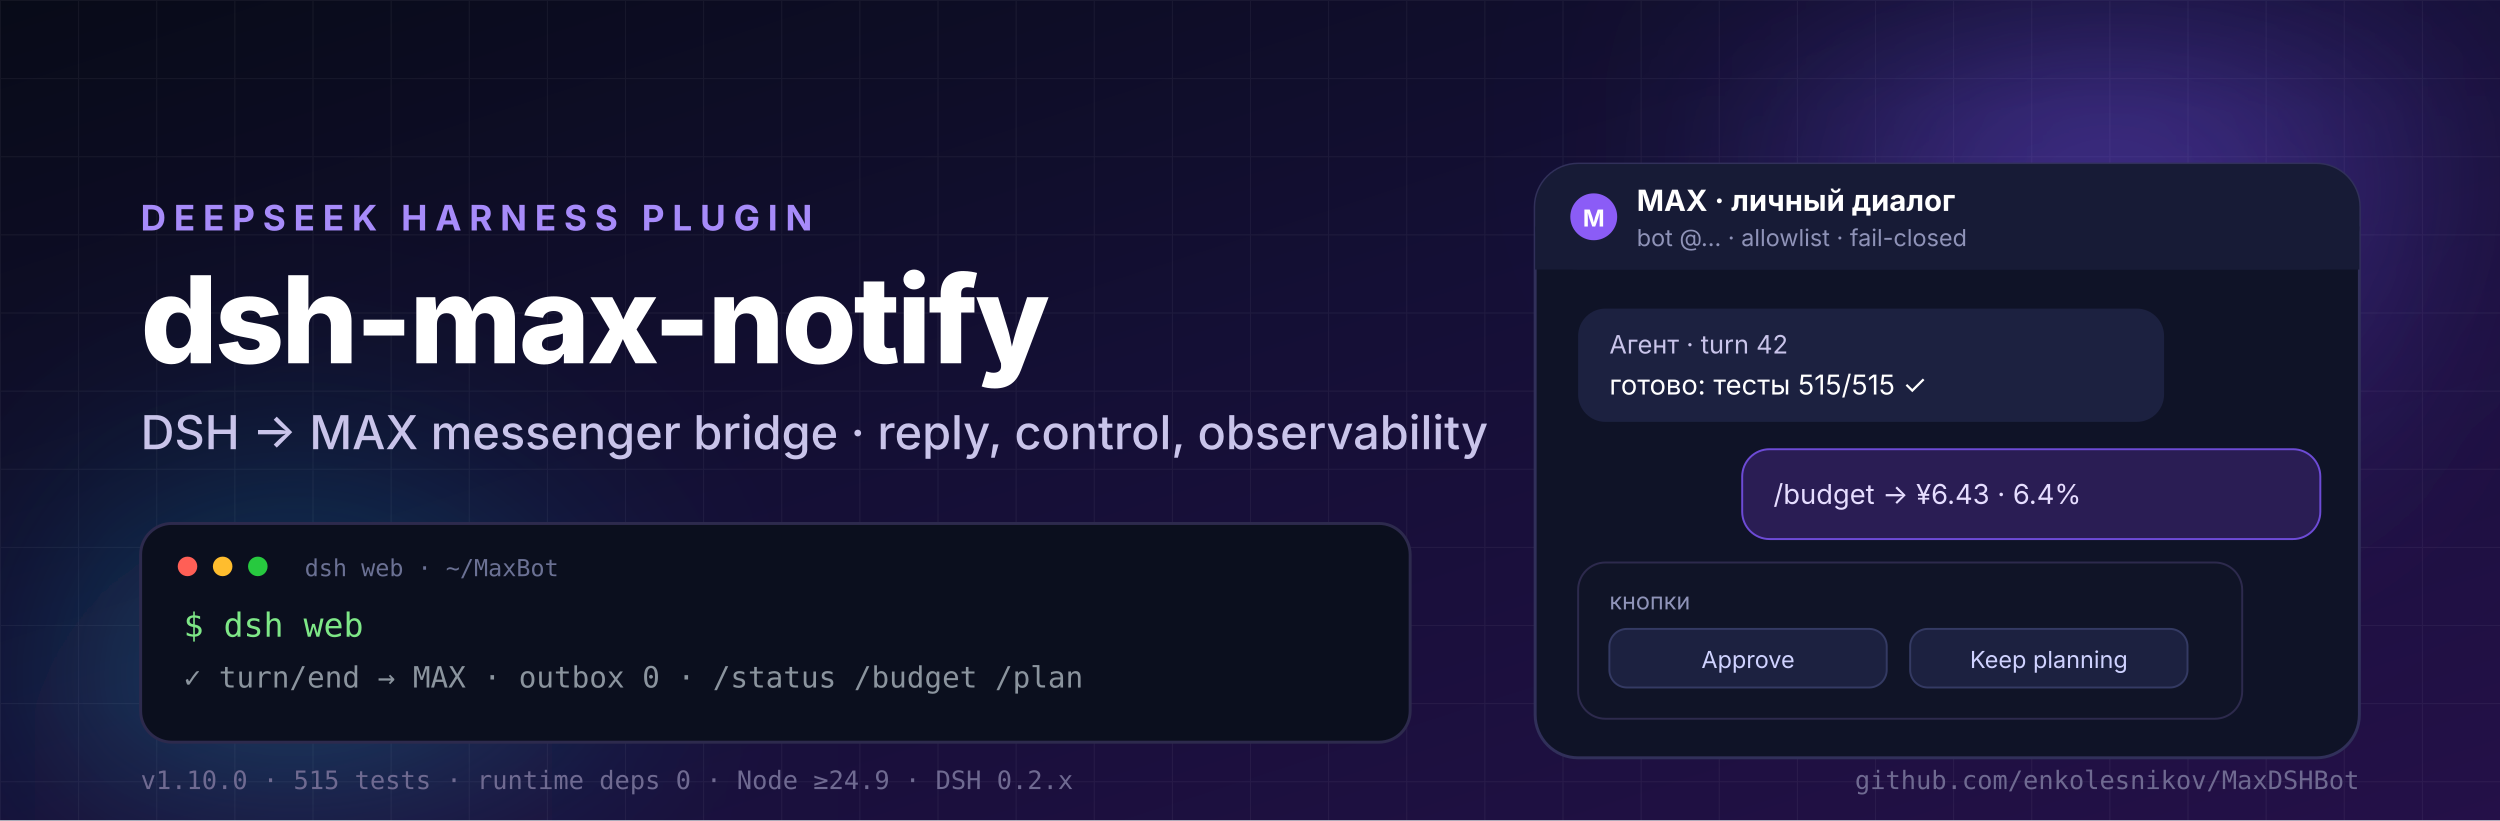
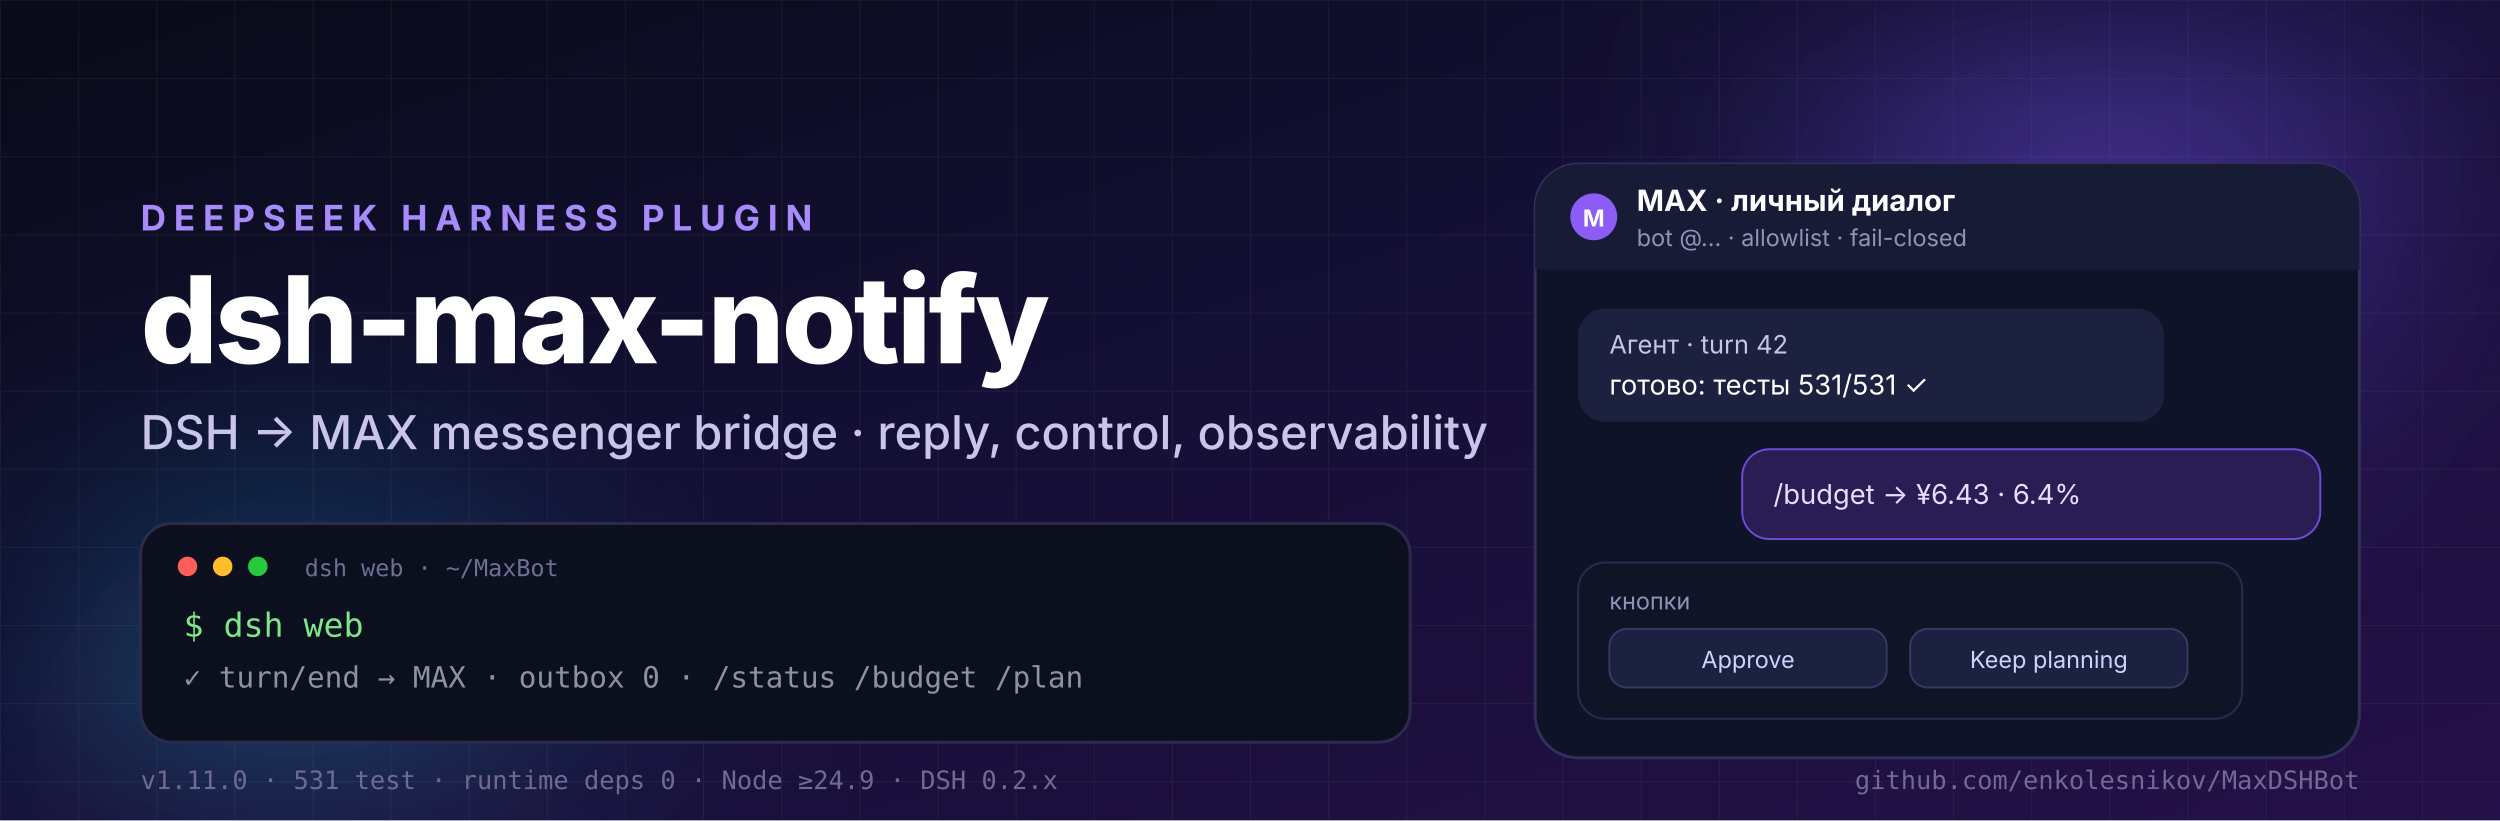
<svg xmlns="http://www.w3.org/2000/svg" width="1280" height="420" viewBox="0 0 1280 420" role="img" aria-label="dsh-max-notify — DSH to MAX messenger bridge">
  <defs>
    <linearGradient id="bg" x1="0" y1="0" x2="1" y2="1">
      <stop offset="0" stop-color="#080b18" />
      <stop offset="0.45" stop-color="#140f35" />
      <stop offset="1" stop-color="#241048" />
    </linearGradient>
    <radialGradient id="glowA" cx="50%" cy="50%" r="50%">
      <stop offset="0" stop-color="#7c5cff" stop-opacity="0.55" />
      <stop offset="1" stop-color="#7c5cff" stop-opacity="0" />
    </radialGradient>
    <radialGradient id="glowB" cx="50%" cy="50%" r="50%">
      <stop offset="0" stop-color="#22d3ee" stop-opacity="0.4" />
      <stop offset="1" stop-color="#22d3ee" stop-opacity="0" />
    </radialGradient>
    <linearGradient id="accent" x1="0" y1="0" x2="1" y2="0">
      <stop offset="0" stop-color="#a78bfa" />
      <stop offset="0.5" stop-color="#8b5cf6" />
      <stop offset="1" stop-color="#22d3ee" />
    </linearGradient>
    <pattern id="grid" width="40" height="40" patternUnits="userSpaceOnUse">
      <path d="M 40 0 L 0 0 0 40" fill="none" stroke="#ffffff" stroke-opacity="0.05" stroke-width="1" />
    </pattern>
    <filter id="soft" x="-40%" y="-40%" width="180%" height="180%">
      <feGaussianBlur stdDeviation="60" />
    </filter>
  </defs>
  <rect width="1280" height="420" fill="url(#bg)" />
  <rect width="1280" height="420" fill="url(#grid)" />
  <circle cx="1080" cy="70" r="220" fill="url(#glowA)" filter="url(#soft)" />
  <circle cx="150" cy="400" r="200" fill="url(#glowB)" filter="url(#soft)" />
  <g font-family="Inter, Segoe UI, Helvetica, Arial, sans-serif">
    <text x="72" y="118" fill="#a78bfa" font-size="18" font-weight="700" letter-spacing="4">DEEPSEEK HARNESS PLUGIN</text>
    <text x="72" y="186" fill="#ffffff" font-size="62" font-weight="800" letter-spacing="-1.5">dsh-max-notify</text>
    <text x="72" y="230" fill="#c9c4ea" font-size="24" font-weight="500">DSH → MAX messenger bridge · reply, control, observability</text>
    <g>
      <rect x="72" y="268" width="650" height="112" rx="16" fill="#0b0f1e" stroke="#2d2a4d" stroke-width="1.5" />
      <circle cx="96" cy="290" r="5" fill="#ff5f56" />
      <circle cx="114" cy="290" r="5" fill="#ffbd2e" />
      <circle cx="132" cy="290" r="5" fill="#27c93f" />
      <text x="156" y="295" fill="#6b7194" font-family="ui-monospace, SFMono-Regular, Menlo, monospace" font-size="12">dsh web · ~/MaxBot</text>
      <text x="94" y="326" fill="#7ee787" font-family="ui-monospace, SFMono-Regular, Menlo, monospace" font-size="17">$ dsh web</text>
      <text x="94" y="352" fill="#8b949e" font-family="ui-monospace, SFMono-Regular, Menlo, monospace" font-size="15">✓ turn/end → MAX · outbox 0 · /status /budget /plan</text>
    </g>
    <g>
      <rect x="786" y="84" width="422" height="304" rx="22" fill="#0f1327" stroke="#31305a" stroke-width="1.5" />
      <rect x="786" y="84" width="422" height="54" rx="22" fill="#171b36" />
      <rect x="786" y="116" width="422" height="22" fill="#171b36" />
      <circle cx="816" cy="111" r="12" fill="#8b5cf6" />
      <text x="816" y="116" fill="#ffffff" font-size="12" font-weight="700" text-anchor="middle">M</text>
      <text x="838" y="108" fill="#ffffff" font-size="15" font-weight="700">MAX · личный диалог</text>
      <text x="838" y="126" fill="#8f93b8" font-size="12">bot @… · allowlist · fail-closed</text>
      <rect x="808" y="158" width="300" height="58" rx="14" fill="#1c2140" />
      <text x="824" y="181" fill="#c9c4ea" font-size="13">Агент · turn 42</text>
-       <text x="824" y="202" fill="#ffffff" font-size="14">готово: тесты 515/515 ✓</text>
+       <text x="824" y="202" fill="#ffffff" font-size="14">готово: тесты 531/531 ✓</text>
      <rect x="892" y="230" width="296" height="46" rx="14" fill="#2a1d54" stroke="#6d4bd6" />
      <text x="908" y="258" fill="#e6ddff" font-size="14">/budget → ¥6.43 · 6.4%</text>
      <rect x="808" y="288" width="340" height="80" rx="14" fill="#101427" stroke="#2d2a4d" />
      <text x="824" y="312" fill="#8f93b8" font-size="12">кнопки</text>
      <rect x="824" y="322" width="142" height="30" rx="9" fill="#1c2140" stroke="#343a63" />
      <text x="895" y="342" fill="#cfd2ff" font-size="12" text-anchor="middle">Approve</text>
      <rect x="978" y="322" width="142" height="30" rx="9" fill="#1c2140" stroke="#343a63" />
      <text x="1049" y="342" fill="#cfd2ff" font-size="12" text-anchor="middle">Keep planning</text>
    </g>
    <g font-family="ui-monospace, SFMono-Regular, Menlo, monospace">
-       <text x="72" y="404" fill="#6f6a91" font-size="13">v1.10.0 · 515 tests · runtime deps 0 · Node ≥24.9 · DSH 0.2.x</text>
+       <text x="72" y="404" fill="#6f6a91" font-size="13">v1.11.0 · 531 test · runtime deps 0 · Node ≥24.9 · DSH 0.2.x</text>
      <text x="1208" y="404" fill="#6f6a91" font-size="13" text-anchor="end">github.com/enkolesnikov/MaxDSHBot</text>
    </g>
  </g>
</svg>
